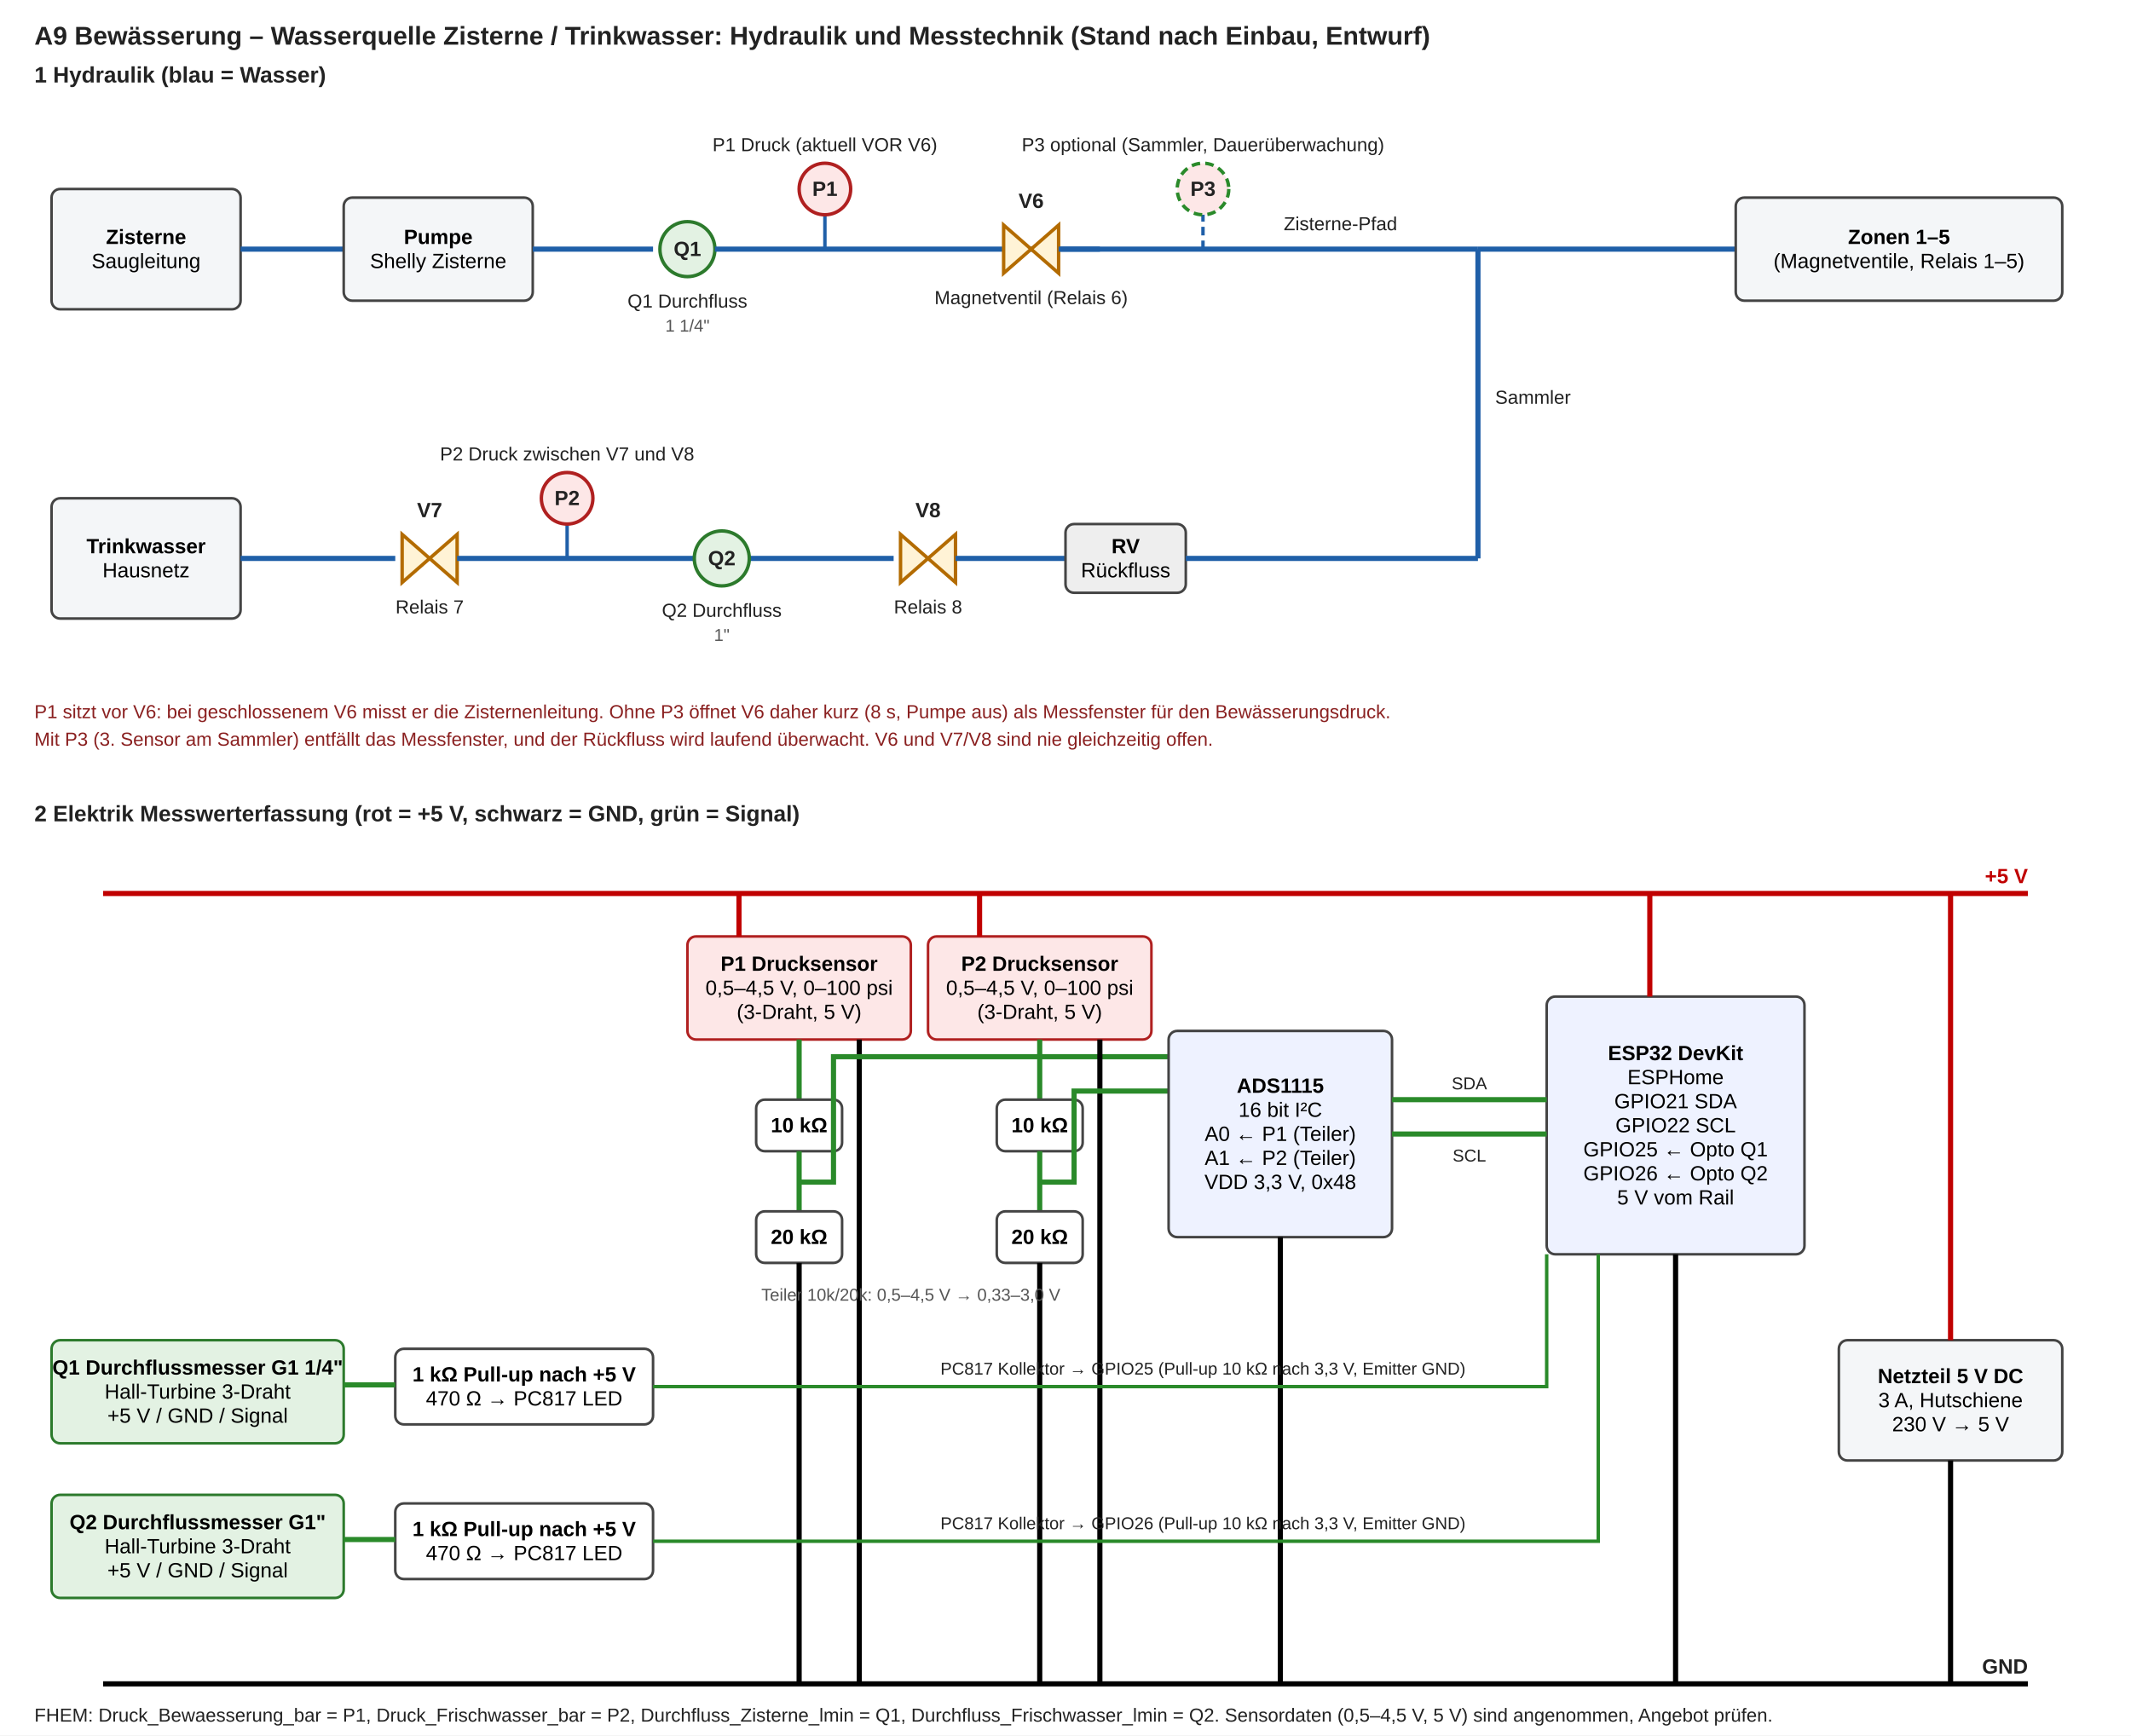
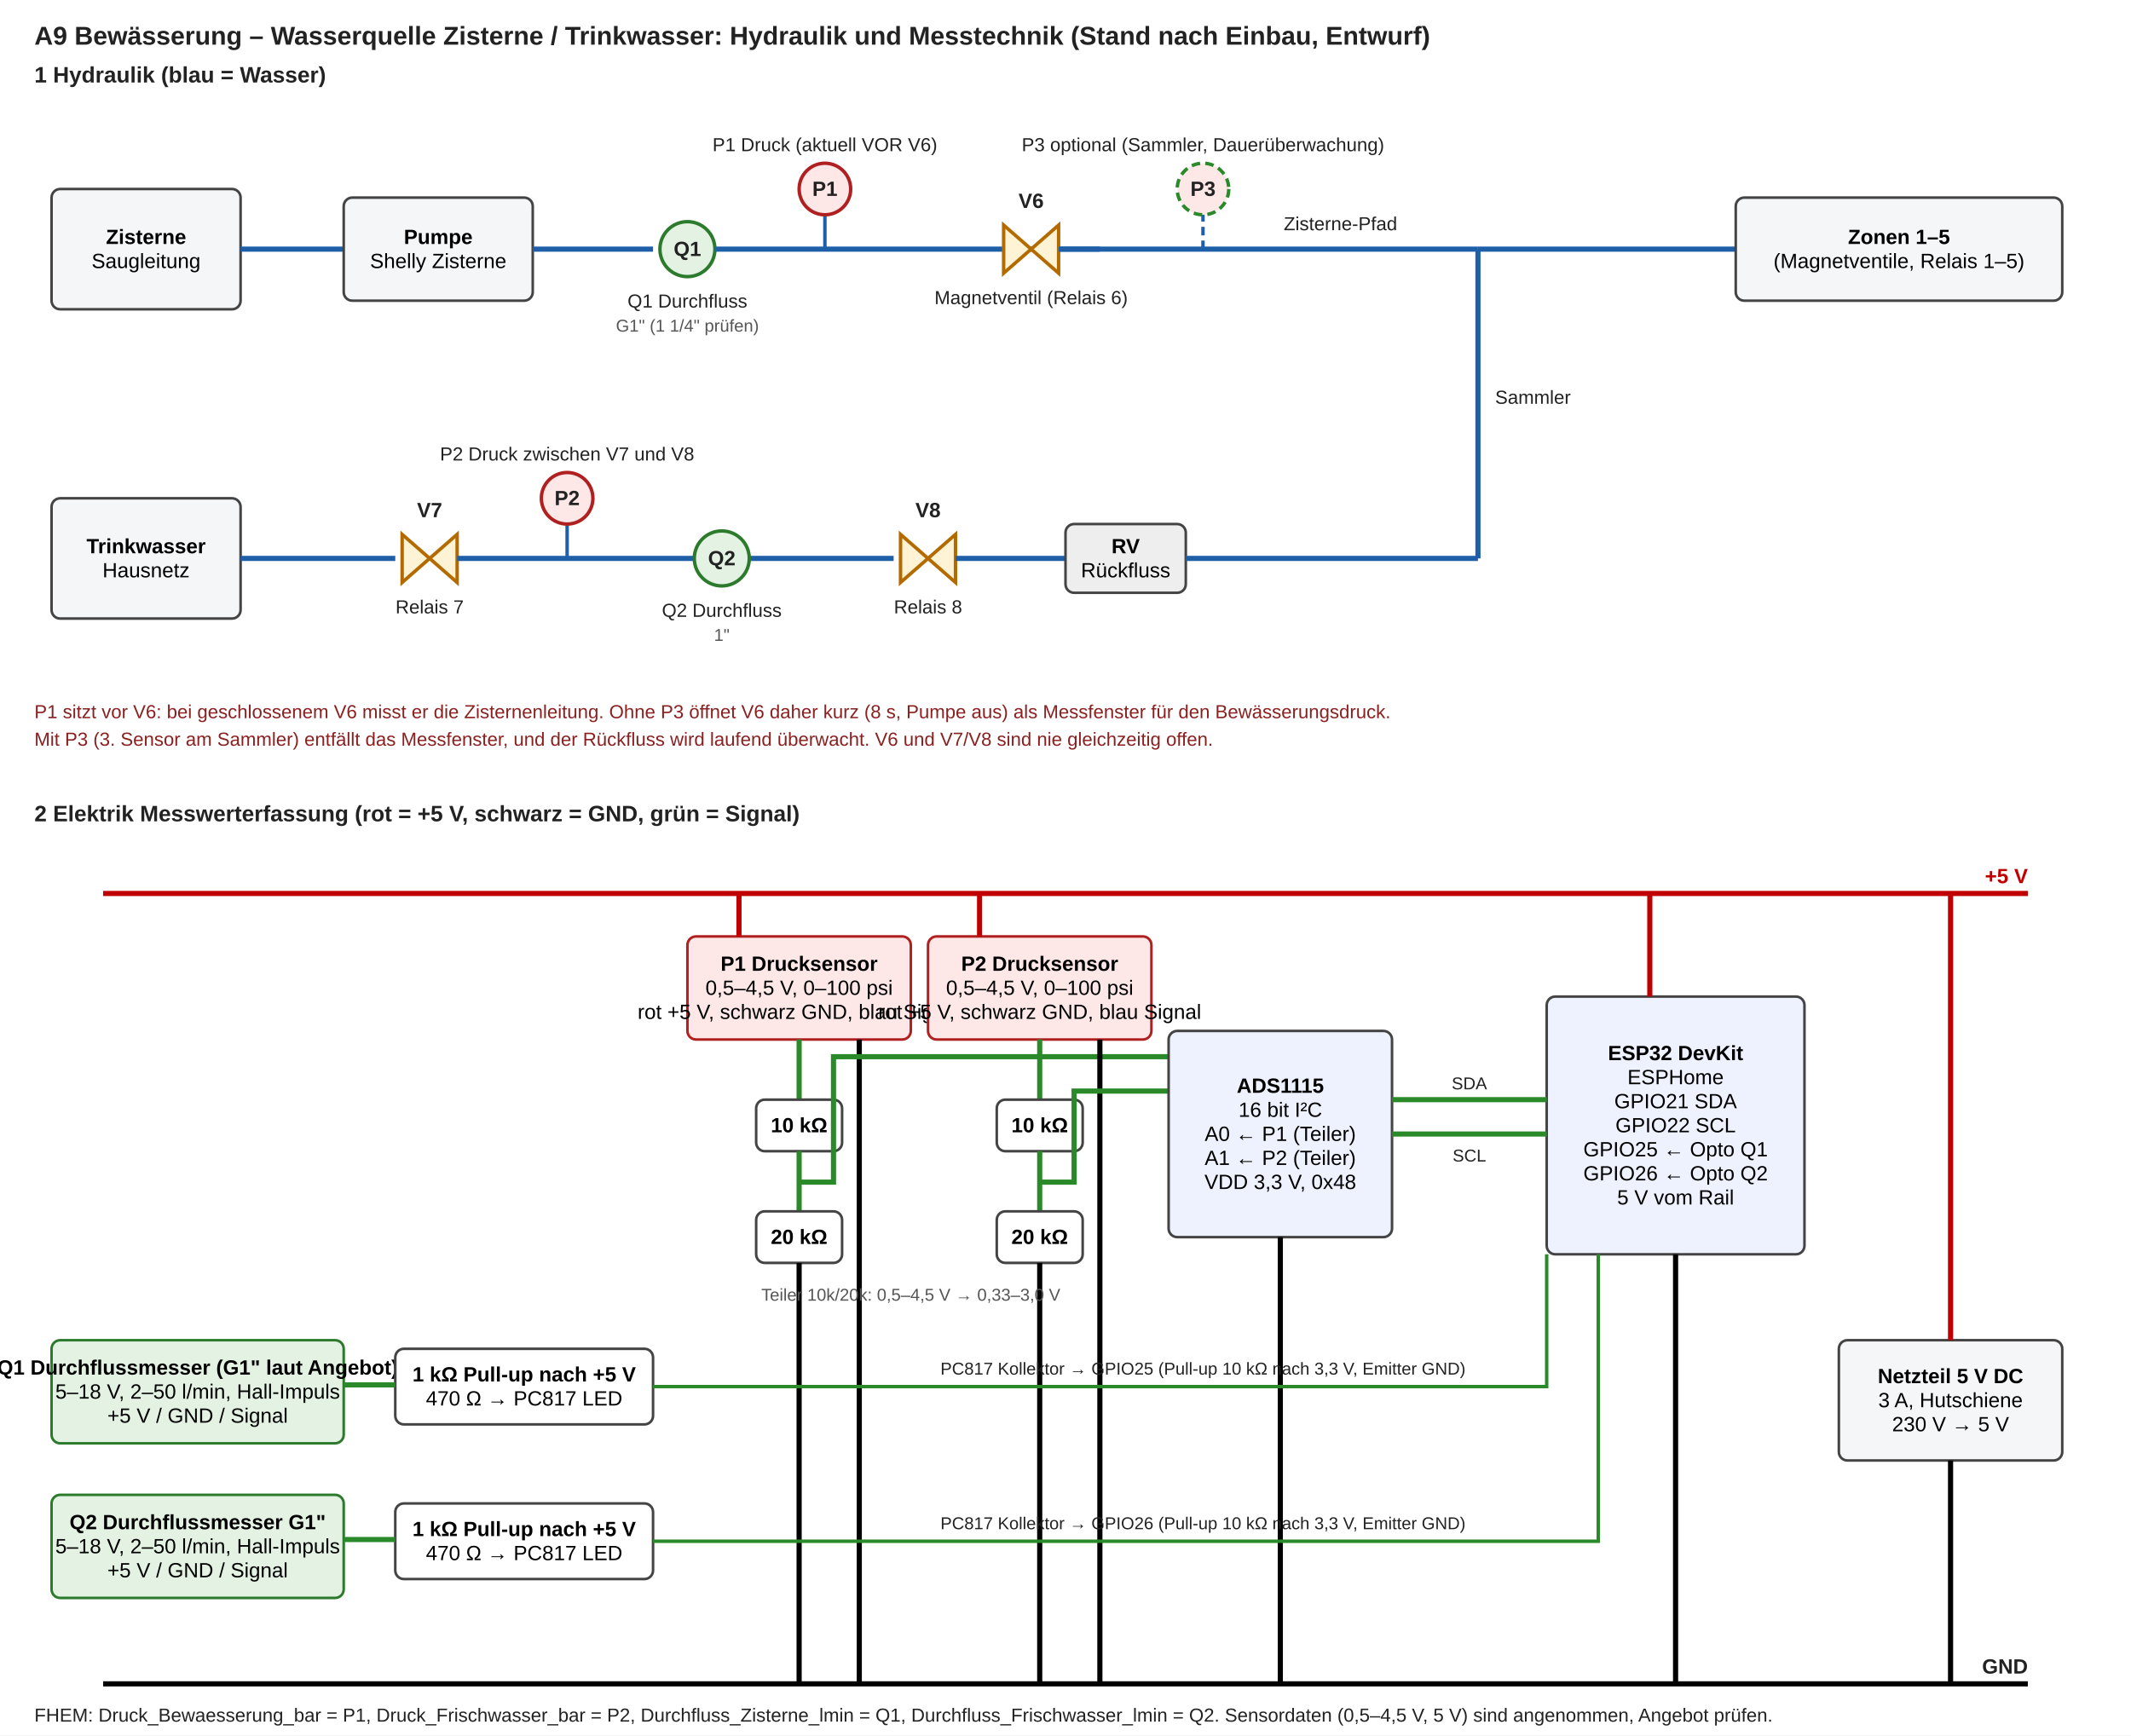
<svg xmlns="http://www.w3.org/2000/svg" viewBox="0 0 1240 1010" width="1240" height="1010" font-family="Arial, Helvetica, sans-serif" font-size="12">
  <rect width="1240" height="1010" fill="#ffffff" />
  <text x="20" y="26" text-anchor="start" fill="#222" font-size="15" font-weight="bold">A9 Bewässerung – Wasserquelle Zisterne / Trinkwasser: Hydraulik und Messtechnik (Stand nach Einbau, Entwurf)</text>
  <text x="20" y="48" text-anchor="start" fill="#222" font-size="13" font-weight="bold">1  Hydraulik (blau = Wasser)</text>
  <rect x="30" y="110" width="110" height="70" rx="5" fill="#f4f6f8" stroke="#444" stroke-width="1.5" />
  <text x="85.0" y="142.0" text-anchor="middle" font-weight="bold">Zisterne</text>
  <text x="85.0" y="156.0" text-anchor="middle" font-weight="normal">Saugleitung</text>
  <polyline points="140,145 200,145" fill="none" stroke="#1f5fa8" stroke-width="3" />
  <rect x="200" y="115" width="110" height="60" rx="5" fill="#f4f6f8" stroke="#444" stroke-width="1.5" />
  <text x="255.0" y="142.0" text-anchor="middle" font-weight="bold">Pumpe</text>
  <text x="255.0" y="156.0" text-anchor="middle" font-weight="normal">Shelly Zisterne</text>
  <polyline points="310,145 380,145" fill="none" stroke="#1f5fa8" stroke-width="3" />
  <circle cx="400" cy="145" r="16" fill="#e3f2e3" stroke="#2c7a2c" stroke-width="2" />
  <text x="400" y="149" text-anchor="middle" fill="#222" font-size="12" font-weight="bold">Q1</text>
  <text x="400" y="179" text-anchor="middle" fill="#222" font-size="11" font-weight="normal">Q1 Durchfluss</text>
-   <text x="400" y="193" text-anchor="middle" fill="#555" font-size="10" font-weight="normal">1 1/4"</text>
+   <text x="400" y="193" text-anchor="middle" fill="#555" font-size="10" font-weight="normal">G1" (1 1/4" prüfen)</text>
  <polyline points="416,145 640,145" fill="none" stroke="#1f5fa8" stroke-width="3" />
  <line x1="480" y1="145" x2="480" y2="110" stroke="#1f5fa8" stroke-width="2" />
  <circle cx="480" cy="110" r="15" fill="#fde7e7" stroke="#b02020" stroke-width="2" />
  <text x="480" y="114" text-anchor="middle" fill="#222" font-size="12" font-weight="bold">P1</text>
  <text x="480" y="88" text-anchor="middle" fill="#222" font-size="11" font-weight="normal">P1 Druck (aktuell VOR V6)</text>
  <polygon points="584,131 584,159 616,131 616,159" fill="#fff3d6" stroke="#b36b00" stroke-width="2" />
  <text x="600" y="121" text-anchor="middle" fill="#222" font-size="12" font-weight="bold">V6</text>
  <text x="600" y="177" text-anchor="middle" fill="#222" font-size="11" font-weight="normal">Magnetventil (Relais 6)</text>
  <polyline points="616,145 860,145" fill="none" stroke="#1f5fa8" stroke-width="3" />
  <line x1="700" y1="145" x2="700" y2="110" stroke="#1f5fa8" stroke-width="2" stroke-dasharray="5,3" />
  <circle cx="700" cy="110" r="15" fill="#fde7e7" stroke="#2a8a2a" stroke-width="2" stroke-dasharray="5,3" />
  <text x="700" y="114" text-anchor="middle" fill="#222" font-size="12" font-weight="bold">P3</text>
  <text x="700" y="88" text-anchor="middle" fill="#222" font-size="11" font-weight="normal">P3 optional (Sammler, Dauerüberwachung)</text>
  <text x="780" y="134" text-anchor="middle" fill="#222" font-size="11" font-weight="normal">Zisterne-Pfad</text>
  <rect x="30" y="290" width="110" height="70" rx="5" fill="#f4f6f8" stroke="#444" stroke-width="1.5" />
  <text x="85.0" y="322.0" text-anchor="middle" font-weight="bold">Trinkwasser</text>
  <text x="85.0" y="336.0" text-anchor="middle" font-weight="normal">Hausnetz</text>
  <polyline points="140,325 230,325" fill="none" stroke="#1f5fa8" stroke-width="3" />
  <polygon points="234,311 234,339 266,311 266,339" fill="#fff3d6" stroke="#b36b00" stroke-width="2" />
  <text x="250" y="301" text-anchor="middle" fill="#222" font-size="12" font-weight="bold">V7</text>
  <text x="250" y="357" text-anchor="middle" fill="#222" font-size="11" font-weight="normal">Relais 7</text>
  <polyline points="266,325 520,325" fill="none" stroke="#1f5fa8" stroke-width="3" />
  <line x1="330" y1="325" x2="330" y2="290" stroke="#1f5fa8" stroke-width="2" />
  <circle cx="330" cy="290" r="15" fill="#fde7e7" stroke="#b02020" stroke-width="2" />
  <text x="330" y="294" text-anchor="middle" fill="#222" font-size="12" font-weight="bold">P2</text>
  <text x="330" y="268" text-anchor="middle" fill="#222" font-size="11" font-weight="normal">P2 Druck zwischen V7 und V8</text>
  <circle cx="420" cy="325" r="16" fill="#e3f2e3" stroke="#2c7a2c" stroke-width="2" />
  <text x="420" y="329" text-anchor="middle" fill="#222" font-size="12" font-weight="bold">Q2</text>
  <text x="420" y="359" text-anchor="middle" fill="#222" font-size="11" font-weight="normal">Q2 Durchfluss</text>
  <text x="420" y="373" text-anchor="middle" fill="#555" font-size="10" font-weight="normal">1"</text>
  <polygon points="524,311 524,339 556,311 556,339" fill="#fff3d6" stroke="#b36b00" stroke-width="2" />
  <text x="540" y="301" text-anchor="middle" fill="#222" font-size="12" font-weight="bold">V8</text>
  <text x="540" y="357" text-anchor="middle" fill="#222" font-size="11" font-weight="normal">Relais 8</text>
  <polyline points="556,325 620,325" fill="none" stroke="#1f5fa8" stroke-width="3" />
  <rect x="620" y="305" width="70" height="40" rx="5" fill="#eee" stroke="#444" stroke-width="1.5" />
  <text x="655.0" y="322.0" text-anchor="middle" font-weight="bold">RV</text>
  <text x="655.0" y="336.0" text-anchor="middle" font-weight="normal">Rückfluss</text>
  <polyline points="690,325 860,325" fill="none" stroke="#1f5fa8" stroke-width="3" />
  <polyline points="860,325 860,145" fill="none" stroke="#1f5fa8" stroke-width="3" />
  <text x="870" y="235" text-anchor="start" fill="#222" font-size="11" font-weight="normal">Sammler</text>
  <polyline points="860,145 1010,145" fill="none" stroke="#1f5fa8" stroke-width="3" />
  <rect x="1010" y="115" width="190" height="60" rx="5" fill="#f4f6f8" stroke="#444" stroke-width="1.5" />
  <text x="1105.0" y="142.0" text-anchor="middle" font-weight="bold">Zonen 1–5</text>
  <text x="1105.0" y="156.0" text-anchor="middle" font-weight="normal">(Magnetventile, Relais 1–5)</text>
  <text x="20" y="418" text-anchor="start" fill="#8a2020" font-size="11" font-weight="normal">P1 sitzt vor V6: bei geschlossenem V6 misst er die Zisternenleitung. Ohne P3 öffnet V6 daher kurz (8 s, Pumpe aus) als Messfenster für den Bewässerungsdruck.</text>
  <text x="20" y="434" text-anchor="start" fill="#8a2020" font-size="11" font-weight="normal">Mit P3 (3. Sensor am Sammler) entfällt das Messfenster, und der Rückfluss wird laufend überwacht. V6 und V7/V8 sind nie gleichzeitig offen.</text>
  <text x="20" y="478" text-anchor="start" fill="#222" font-size="13" font-weight="bold">2  Elektrik Messwerterfassung (rot = +5 V, schwarz = GND, grün = Signal)</text>
  <polyline points="60,520 1180,520" fill="none" stroke="#c00000" stroke-width="3" />
  <text x="1180" y="514" text-anchor="end" fill="#c00000" font-size="12" font-weight="bold">+5 V</text>
  <polyline points="60,980 1180,980" fill="none" stroke="#000" stroke-width="3" />
  <text x="1180" y="974" text-anchor="end" fill="#222" font-size="12" font-weight="bold">GND</text>
  <rect x="1070" y="780" width="130" height="70" rx="5" fill="#f4f6f8" stroke="#444" stroke-width="1.5" />
  <text x="1135.0" y="805.0" text-anchor="middle" font-weight="bold">Netzteil 5 V DC</text>
  <text x="1135.0" y="819.0" text-anchor="middle" font-weight="normal">3 A, Hutschiene</text>
  <text x="1135.0" y="833.0" text-anchor="middle" font-weight="normal">230 V → 5 V</text>
  <polyline points="1135,520 1135,780" fill="none" stroke="#c00000" stroke-width="3" />
  <polyline points="1135,850 1135,980" fill="none" stroke="#000" stroke-width="3" />
  <rect x="400" y="545" width="130" height="60" rx="5" fill="#fde7e7" stroke="#b02020" stroke-width="1.5" />
  <text x="465.0" y="565.0" text-anchor="middle" font-weight="bold">P1 Drucksensor</text>
  <text x="465.0" y="579.0" text-anchor="middle" font-weight="normal">0,5–4,5 V, 0–100 psi</text>
-   <text x="465.0" y="593.0" text-anchor="middle" font-weight="normal">(3-Draht, 5 V)</text>
+   <text x="465.0" y="593.0" text-anchor="middle" font-weight="normal">rot +5 V, schwarz GND, blau Signal</text>
  <polyline points="430,520 430,545" fill="none" stroke="#c00000" stroke-width="3" />
  <polyline points="500,605 500,980" fill="none" stroke="#000" stroke-width="3" />
  <polyline points="465,605 465,640" fill="none" stroke="#2a8a2a" stroke-width="3" />
  <rect x="440" y="640" width="50" height="30" rx="5" fill="#fff" stroke="#444" stroke-width="1.5" />
  <text x="465.0" y="659.0" text-anchor="middle" font-weight="bold">10 kΩ</text>
  <polyline points="465,670 465,705" fill="none" stroke="#2a8a2a" stroke-width="3" />
  <rect x="440" y="705" width="50" height="30" rx="5" fill="#fff" stroke="#444" stroke-width="1.5" />
  <text x="465.0" y="724.0" text-anchor="middle" font-weight="bold">20 kΩ</text>
  <polyline points="465,735 465,980" fill="none" stroke="#000" stroke-width="3" />
  <polyline points="465,688 465,688" fill="none" stroke="#2a8a2a" stroke-width="3" />
  <polyline points="465,688 485,688 485,615 680,615" fill="none" stroke="#2a8a2a" stroke-width="3" />
  <rect x="540" y="545" width="130" height="60" rx="5" fill="#fde7e7" stroke="#b02020" stroke-width="1.5" />
  <text x="605.0" y="565.0" text-anchor="middle" font-weight="bold">P2 Drucksensor</text>
  <text x="605.0" y="579.0" text-anchor="middle" font-weight="normal">0,5–4,5 V, 0–100 psi</text>
-   <text x="605.0" y="593.0" text-anchor="middle" font-weight="normal">(3-Draht, 5 V)</text>
+   <text x="605.0" y="593.0" text-anchor="middle" font-weight="normal">rot +5 V, schwarz GND, blau Signal</text>
  <polyline points="570,520 570,545" fill="none" stroke="#c00000" stroke-width="3" />
  <polyline points="640,605 640,980" fill="none" stroke="#000" stroke-width="3" />
  <polyline points="605,605 605,640" fill="none" stroke="#2a8a2a" stroke-width="3" />
  <rect x="580" y="640" width="50" height="30" rx="5" fill="#fff" stroke="#444" stroke-width="1.5" />
  <text x="605.0" y="659.0" text-anchor="middle" font-weight="bold">10 kΩ</text>
  <polyline points="605,670 605,705" fill="none" stroke="#2a8a2a" stroke-width="3" />
  <rect x="580" y="705" width="50" height="30" rx="5" fill="#fff" stroke="#444" stroke-width="1.5" />
  <text x="605.0" y="724.0" text-anchor="middle" font-weight="bold">20 kΩ</text>
  <polyline points="605,735 605,980" fill="none" stroke="#000" stroke-width="3" />
  <polyline points="605,688 605,688" fill="none" stroke="#2a8a2a" stroke-width="3" />
  <polyline points="605,688 625,688 625,635 680,635" fill="none" stroke="#2a8a2a" stroke-width="3" />
  <text x="530" y="757" text-anchor="middle" fill="#555" font-size="10" font-weight="normal">Teiler 10k/20k: 0,5–4,5 V → 0,33–3,0 V</text>
  <rect x="680" y="600" width="130" height="120" rx="5" fill="#eef2ff" stroke="#444" stroke-width="1.5" />
  <text x="745.0" y="636.0" text-anchor="middle" font-weight="bold">ADS1115</text>
  <text x="745.0" y="650.0" text-anchor="middle" font-weight="normal">16 bit I²C</text>
  <text x="745.0" y="664.0" text-anchor="middle" font-weight="normal">A0 ← P1 (Teiler)</text>
  <text x="745.0" y="678.0" text-anchor="middle" font-weight="normal">A1 ← P2 (Teiler)</text>
  <text x="745.0" y="692.0" text-anchor="middle" font-weight="normal">VDD 3,3 V, 0x48</text>
  <rect x="900" y="580" width="150" height="150" rx="5" fill="#eef2ff" stroke="#444" stroke-width="1.5" />
  <text x="975.0" y="617.0" text-anchor="middle" font-weight="bold">ESP32 DevKit</text>
  <text x="975.0" y="631.0" text-anchor="middle" font-weight="normal">ESPHome</text>
  <text x="975.0" y="645.0" text-anchor="middle" font-weight="normal">GPIO21 SDA</text>
  <text x="975.0" y="659.0" text-anchor="middle" font-weight="normal">GPIO22 SCL</text>
  <text x="975.0" y="673.0" text-anchor="middle" font-weight="normal">GPIO25 ← Opto Q1</text>
  <text x="975.0" y="687.0" text-anchor="middle" font-weight="normal">GPIO26 ← Opto Q2</text>
  <text x="975.0" y="701.0" text-anchor="middle" font-weight="normal">5 V vom Rail</text>
  <polyline points="810,640 900,640" fill="none" stroke="#2a8a2a" stroke-width="3" />
  <text x="855" y="634" text-anchor="middle" fill="#222" font-size="10" font-weight="normal">SDA</text>
  <polyline points="810,660 900,660" fill="none" stroke="#2a8a2a" stroke-width="3" />
  <text x="855" y="676" text-anchor="middle" fill="#222" font-size="10" font-weight="normal">SCL</text>
  <polyline points="960,520 960,580" fill="none" stroke="#c00000" stroke-width="3" />
  <polyline points="975,730 975,980" fill="none" stroke="#000" stroke-width="3" />
  <polyline points="745,720 745,980" fill="none" stroke="#000" stroke-width="3" />
  <rect x="30" y="780" width="170" height="60" rx="5" fill="#e3f2e3" stroke="#2c7a2c" stroke-width="1.5" />
-   <text x="115.0" y="800.0" text-anchor="middle" font-weight="bold">Q1 Durchflussmesser G1 1/4"</text>
-   <text x="115.0" y="814.0" text-anchor="middle" font-weight="normal">Hall-Turbine 3-Draht</text>
+   <text x="115.0" y="800.0" text-anchor="middle" font-weight="bold">Q1 Durchflussmesser (G1" laut Angebot)</text>
+   <text x="115.0" y="814.0" text-anchor="middle" font-weight="normal">5–18 V, 2–50 l/min, Hall-Impuls</text>
  <text x="115.0" y="828.0" text-anchor="middle" font-weight="normal">+5 V / GND / Signal</text>
  <rect x="30" y="870" width="170" height="60" rx="5" fill="#e3f2e3" stroke="#2c7a2c" stroke-width="1.5" />
  <text x="115.0" y="890.0" text-anchor="middle" font-weight="bold">Q2 Durchflussmesser G1"</text>
-   <text x="115.0" y="904.0" text-anchor="middle" font-weight="normal">Hall-Turbine 3-Draht</text>
+   <text x="115.0" y="904.0" text-anchor="middle" font-weight="normal">5–18 V, 2–50 l/min, Hall-Impuls</text>
  <text x="115.0" y="918.0" text-anchor="middle" font-weight="normal">+5 V / GND / Signal</text>
  <rect x="230" y="785" width="150" height="44" rx="5" fill="#fff" stroke="#444" stroke-width="1.5" />
  <text x="305.0" y="804.0" text-anchor="middle" font-weight="bold">1 kΩ Pull-up nach +5 V</text>
  <text x="305.0" y="818.0" text-anchor="middle" font-weight="normal">470 Ω → PC817 LED</text>
  <rect x="230" y="875" width="150" height="44" rx="5" fill="#fff" stroke="#444" stroke-width="1.5" />
  <text x="305.0" y="894.0" text-anchor="middle" font-weight="bold">1 kΩ Pull-up nach +5 V</text>
  <text x="305.0" y="908.0" text-anchor="middle" font-weight="normal">470 Ω → PC817 LED</text>
  <polyline points="200,806 230,806" fill="none" stroke="#2a8a2a" stroke-width="3" />
  <polyline points="200,896 230,896" fill="none" stroke="#2a8a2a" stroke-width="3" />
  <polyline points="380,807 900,807 900,730" fill="none" stroke="#2a8a2a" stroke-width="2" />
  <polyline points="380,897 930,897 930,730" fill="none" stroke="#2a8a2a" stroke-width="2" />
  <text x="700" y="800" text-anchor="middle" fill="#222" font-size="10" font-weight="normal">PC817 Kollektor → GPIO25 (Pull-up 10 kΩ nach 3,3 V, Emitter GND)</text>
  <text x="700" y="890" text-anchor="middle" fill="#222" font-size="10" font-weight="normal">PC817 Kollektor → GPIO26 (Pull-up 10 kΩ nach 3,3 V, Emitter GND)</text>
  <text x="20" y="1002" text-anchor="start" fill="#222" font-size="11" font-weight="normal">FHEM: Druck_Bewaesserung_bar = P1, Druck_Frischwasser_bar = P2, Durchfluss_Zisterne_lmin = Q1, Durchfluss_Frischwasser_lmin = Q2. Sensordaten (0,5–4,5 V, 5 V) sind angenommen, Angebot prüfen.</text>
</svg>
